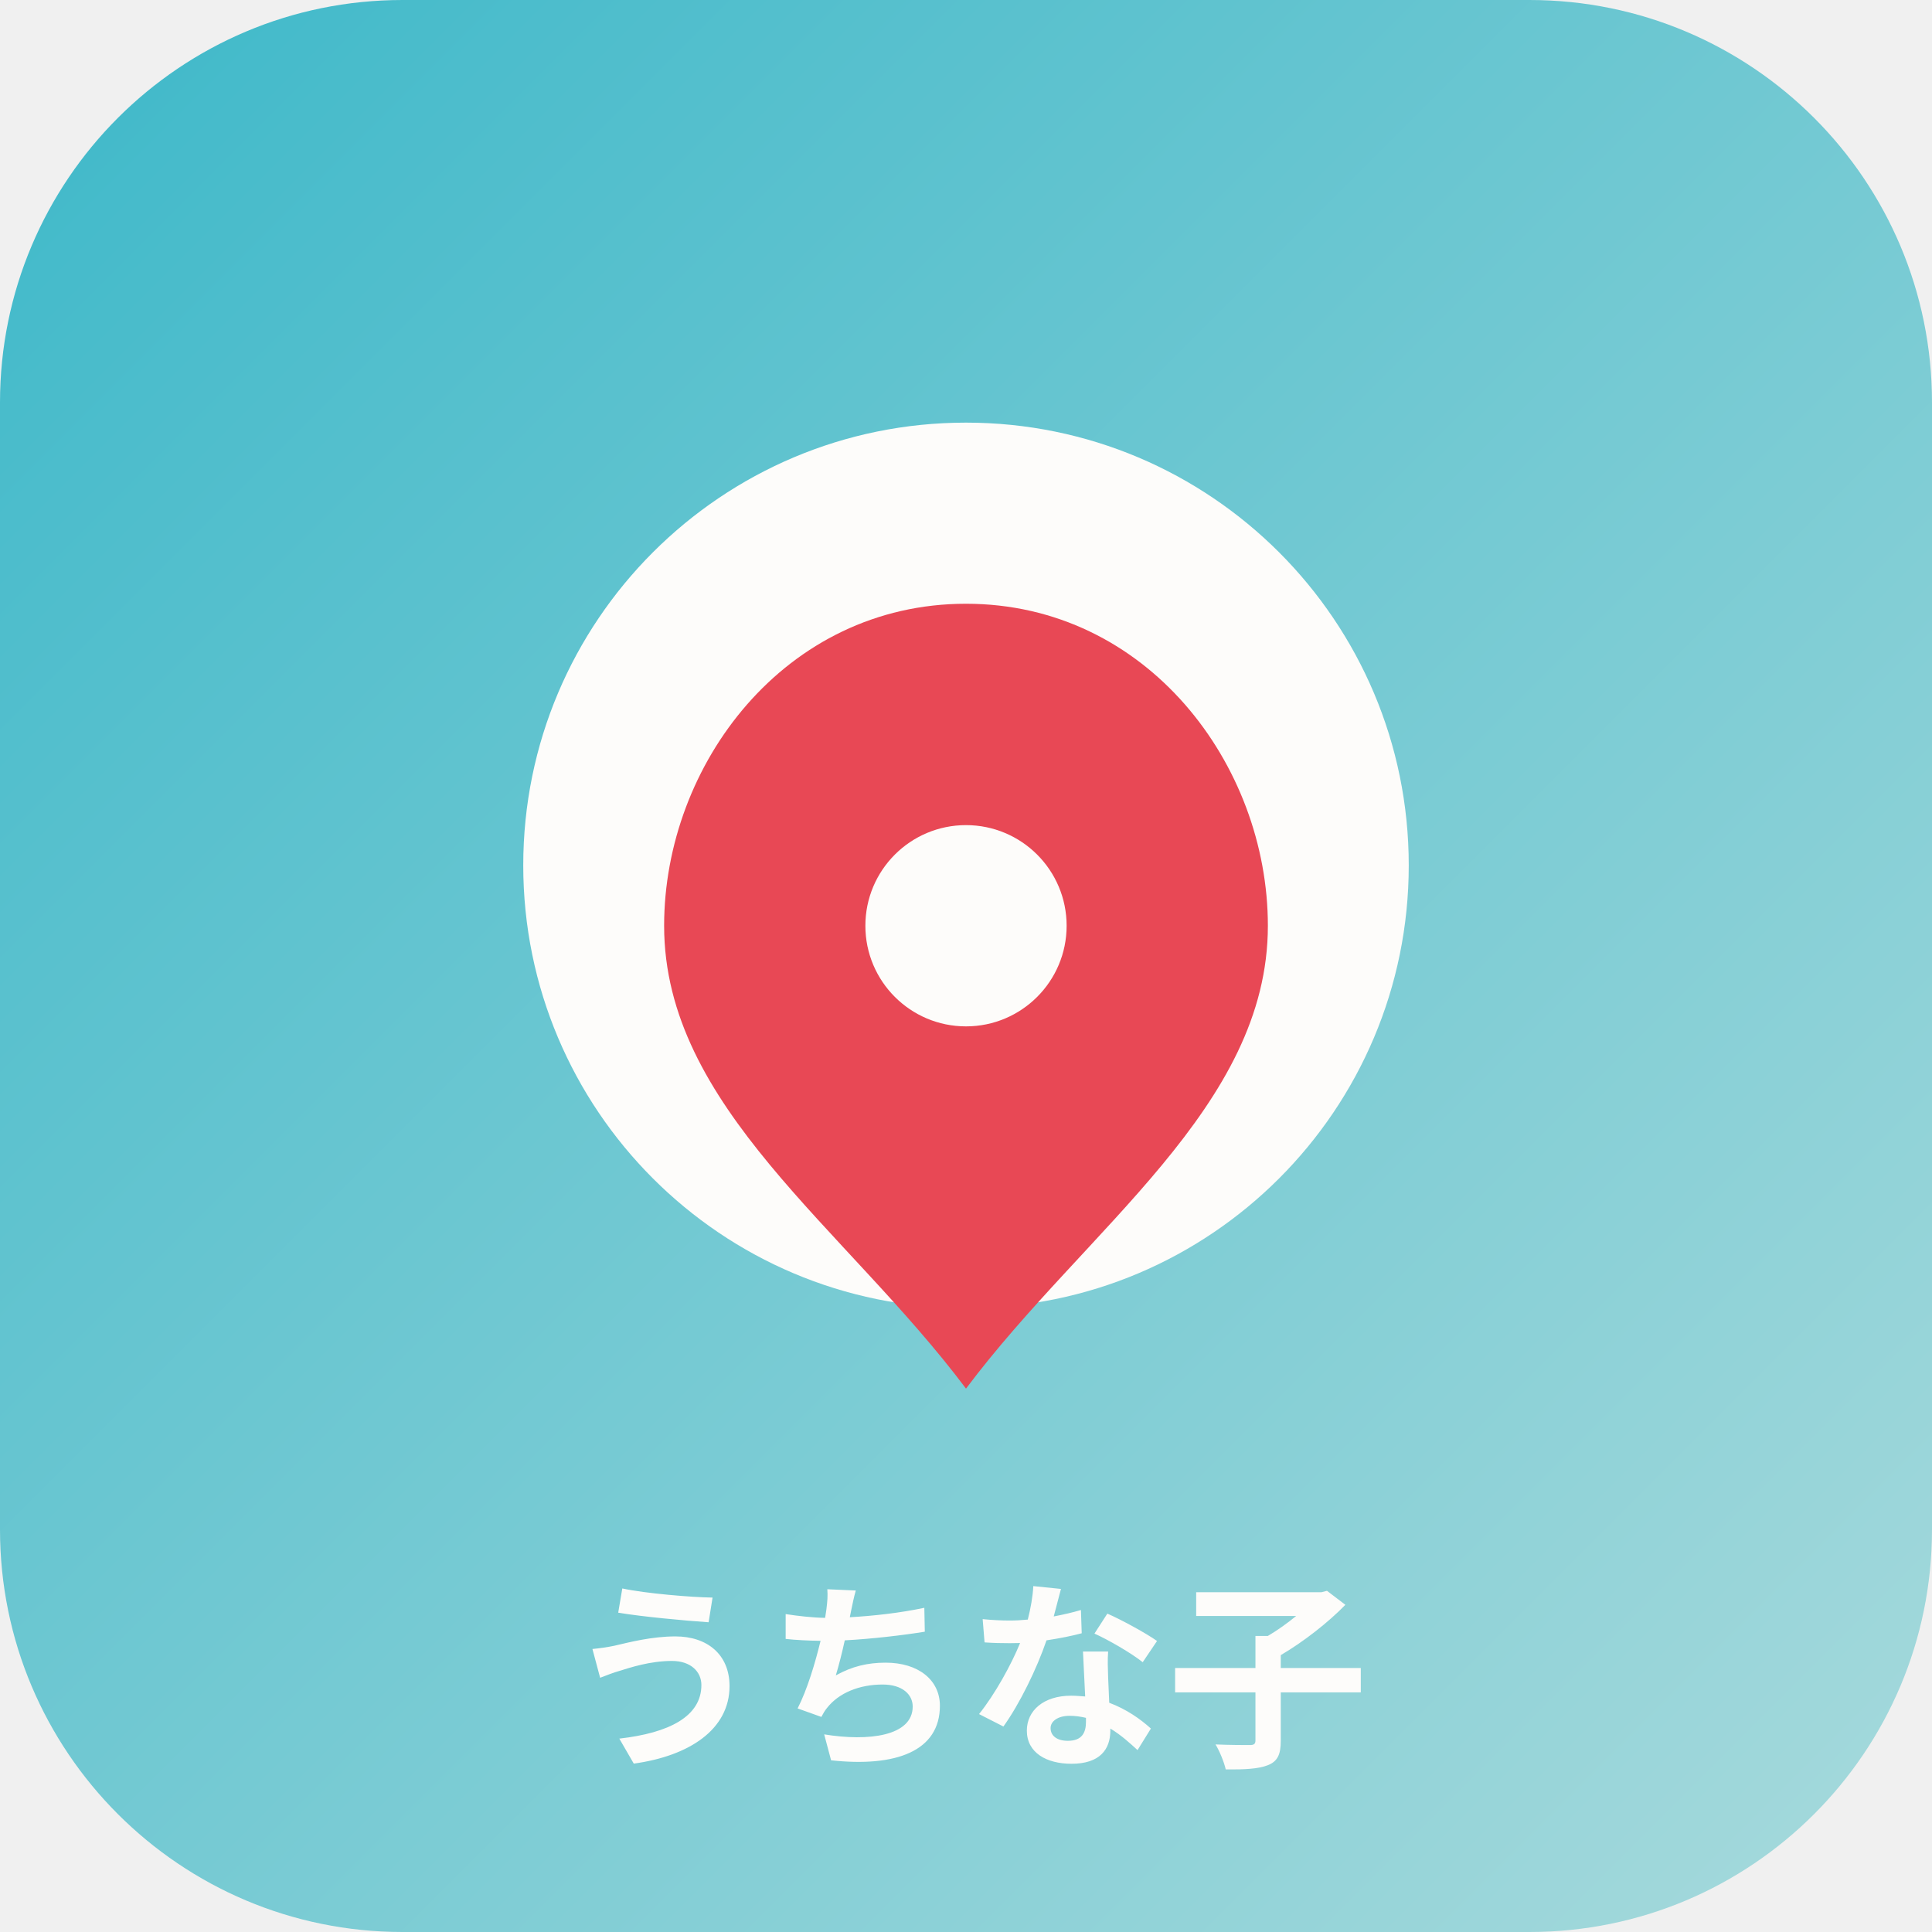
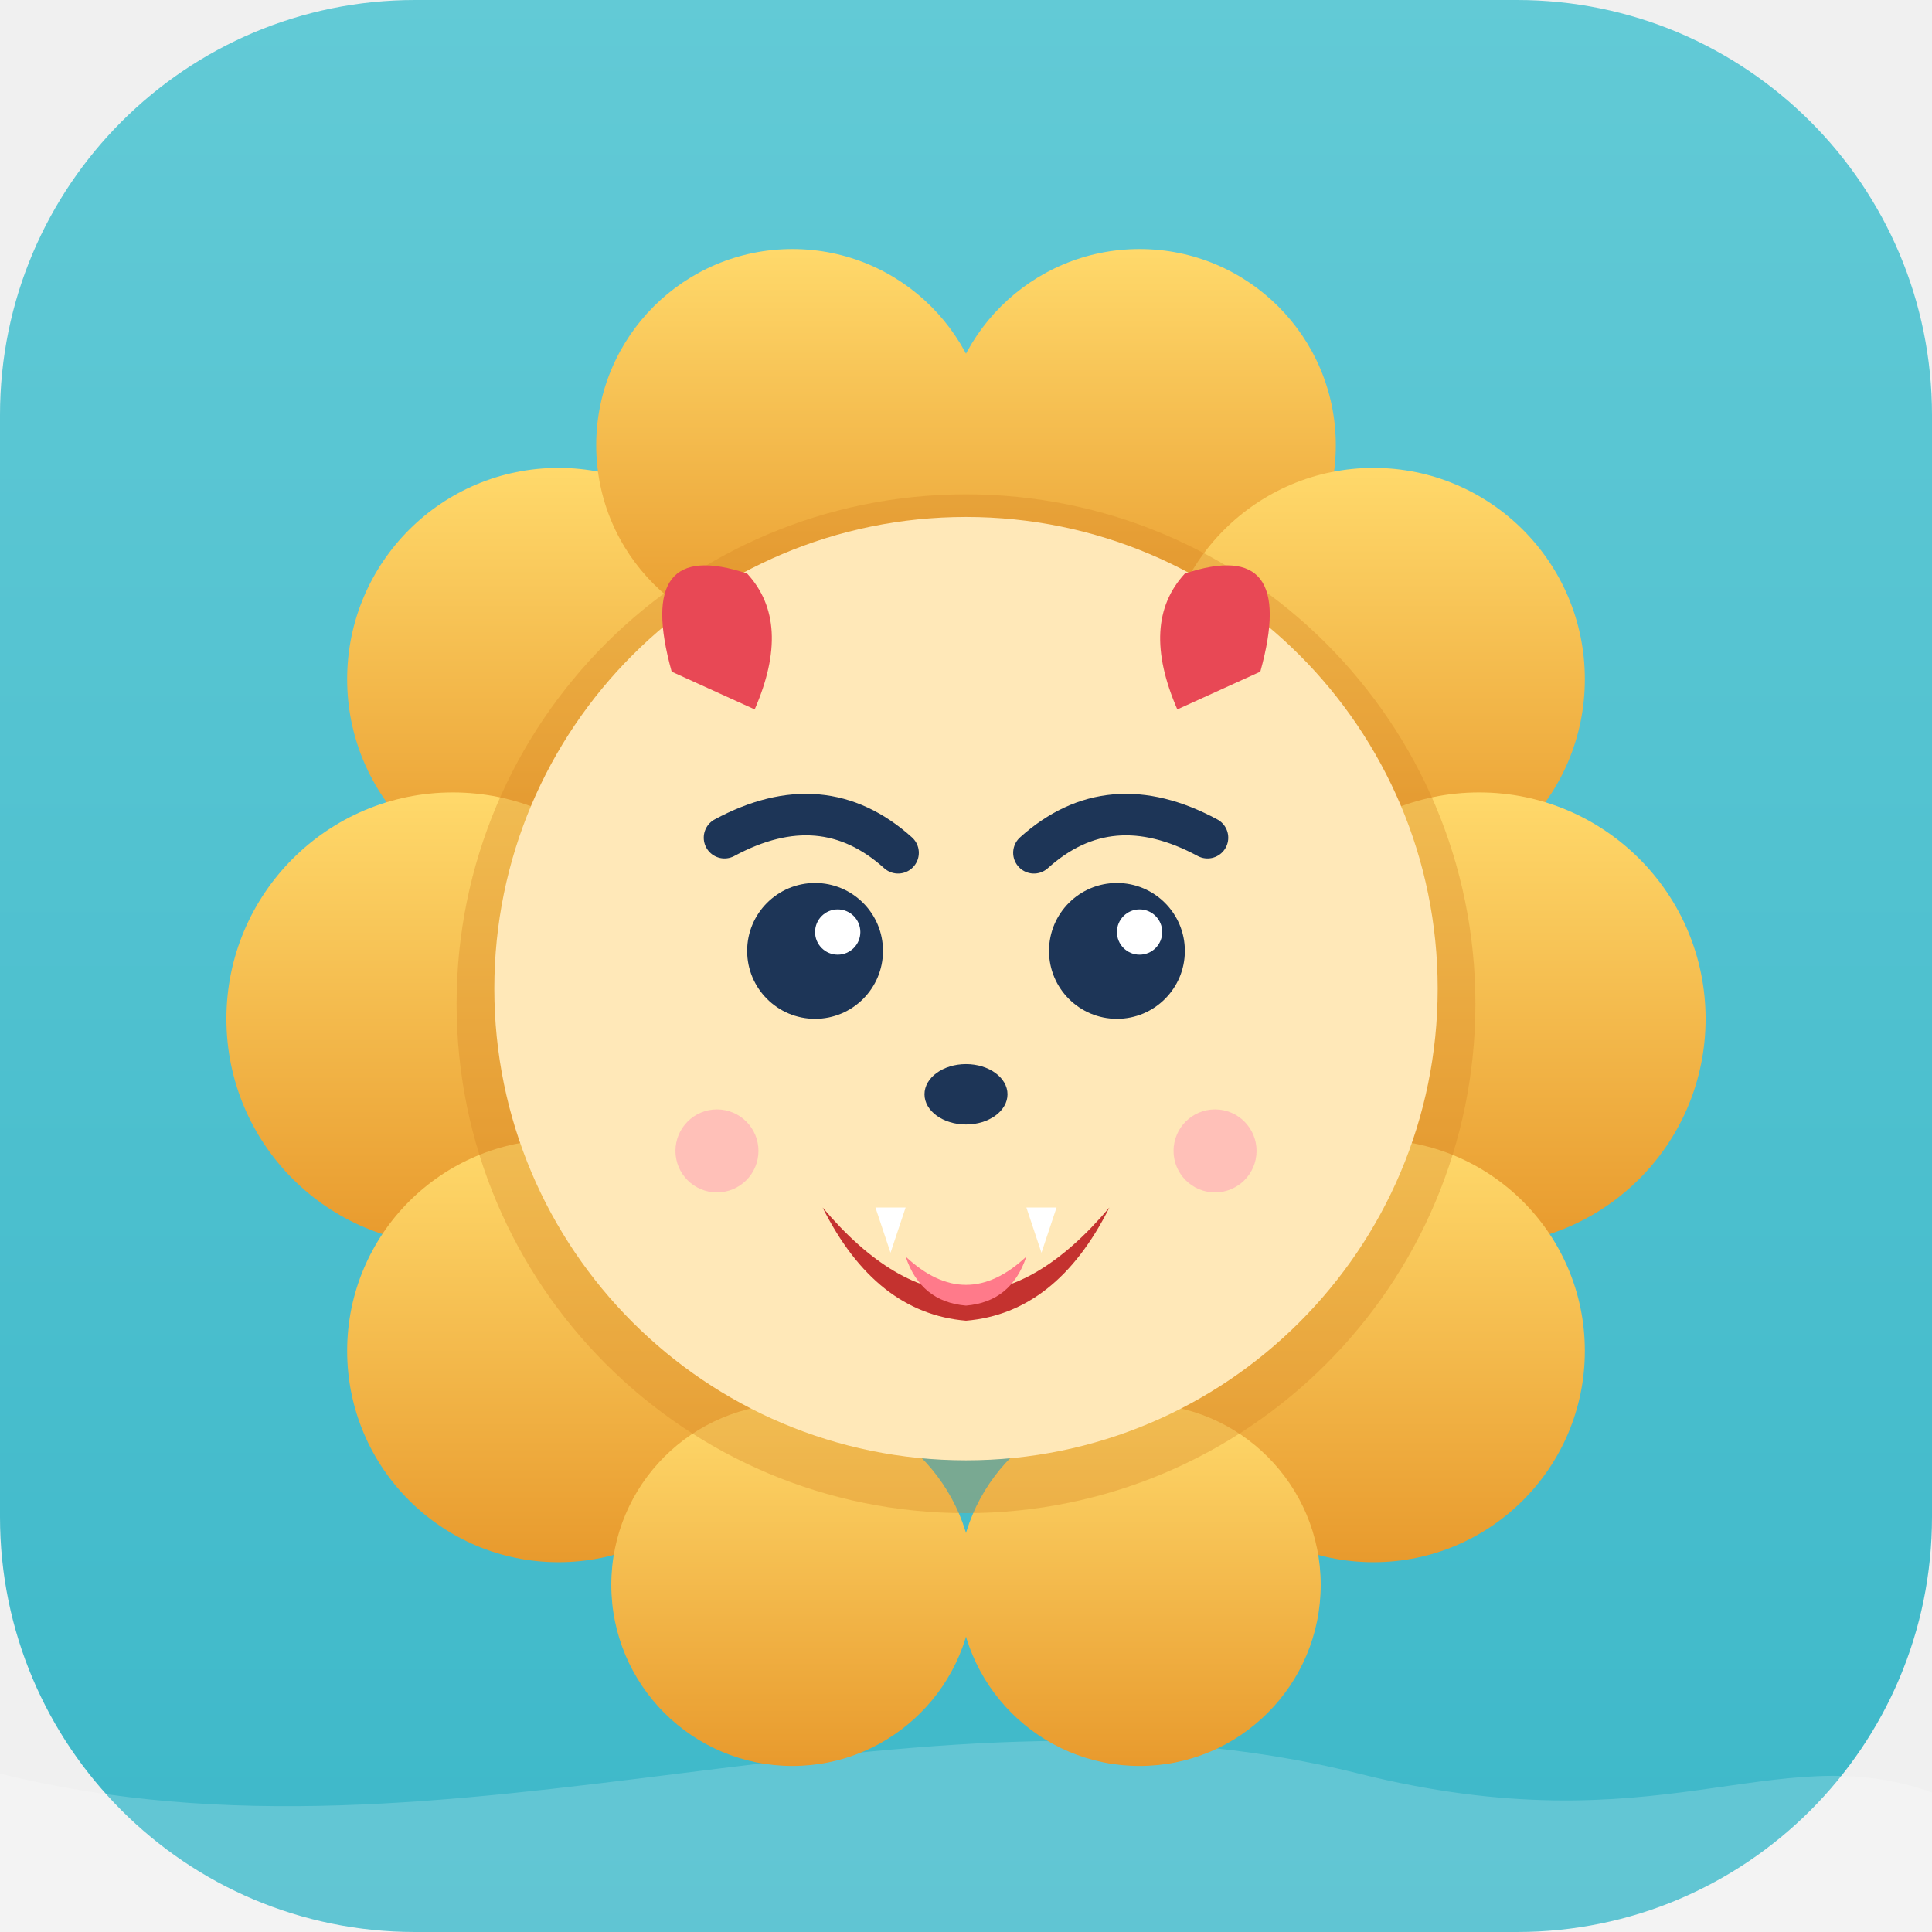
- <svg xmlns="http://www.w3.org/2000/svg" width="192" height="192" viewBox="0 0 192 192">
+ <svg xmlns="http://www.w3.org/2000/svg" viewBox="0 0 512 512" width="192" height="192">
  <defs>
-     <linearGradient id="g" x1="0" y1="0" x2="1" y2="1">
-       <stop offset="0%" stop-color="#3DB8C9" />
-       <stop offset="100%" stop-color="#A8DADC" />
+     <linearGradient id="bg" x1="0" y1="0" x2="0" y2="1">
+       <stop offset="0%" stop-color="#62CAD6" />
+       <stop offset="100%" stop-color="#3DB8C9" />
+     </linearGradient>
+     <linearGradient id="mane" x1="0" y1="0" x2="0" y2="1">
+       <stop offset="0%" stop-color="#FFD96B" />
+       <stop offset="100%" stop-color="#E89A2D" />
    </linearGradient>
  </defs>
-   <rect width="192" height="192" fill="url(#g)" rx="40" />
-   <circle cx="96" cy="86" r="44" fill="#FDFCFA" />
-   <path d="M96 60 C 78 60 66 76 66 92 C 66 110 84 122 96 138 C 108 122 126 110 126 92 C 126 76 114 60 96 60 Z" fill="#E84855" />
-   <circle cx="96" cy="92" r="10" fill="#FDFCFA" />
-   <text x="50%" y="174" text-anchor="middle" font-family="sans-serif" font-weight="900" font-size="20" fill="#FDFCFA">うちな子</text>
+   <rect width="512" height="512" rx="110" fill="url(#bg)" />
+   <path d="M0,470 C120,500 240,440 360,470 C440,490 470,460 512,475 L512,512 L0,512 Z" fill="#FFFFFF" opacity="0.18" />
+   <g fill="url(#mane)">
+     <circle cx="148" cy="180" r="56" />
+     <circle cx="120" cy="270" r="60" />
+     <circle cx="148" cy="358" r="56" />
+     <circle cx="210" cy="118" r="52" />
+     <circle cx="302" cy="118" r="52" />
+     <circle cx="364" cy="180" r="56" />
+     <circle cx="392" cy="270" r="60" />
+     <circle cx="364" cy="358" r="56" />
+     <circle cx="210" cy="420" r="48" />
+     <circle cx="302" cy="420" r="48" />
+   </g>
+   <circle cx="256" cy="266" r="135" fill="#D88824" opacity="0.35" />
+   <circle cx="256" cy="262" r="125" fill="#FFE8B8" />
+   <path d="M 178 178 Q 168 142 198 152 Q 210 165 200 188 Z" fill="#E84855" />
+   <path d="M 334 178 Q 344 142 314 152 Q 302 165 312 188 Z" fill="#E84855" />
+   <path d="M 192 222 Q 218 208 238 226" stroke="#1D3557" stroke-width="11" fill="none" stroke-linecap="round" />
+   <path d="M 274 226 Q 294 208 320 222" stroke="#1D3557" stroke-width="11" fill="none" stroke-linecap="round" />
+   <circle cx="216" cy="252" r="18" fill="#1D3557" />
+   <circle cx="296" cy="252" r="18" fill="#1D3557" />
+   <circle cx="222" cy="247" r="6" fill="#FFFFFF" />
+   <circle cx="302" cy="247" r="6" fill="#FFFFFF" />
+   <ellipse cx="256" cy="290" rx="11" ry="8" fill="#1D3557" />
+   <path d="M 218 320 Q 256 365 294 320 Q 280 348 256 350 Q 232 348 218 320 Z" fill="#C4322F" />
+   <path d="M 240 333 Q 256 348 272 333 Q 268 345 256 346 Q 244 345 240 333 Z" fill="#FF7A8A" />
+   <path d="M 232 320 L 236 332 L 240 320 Z" fill="#FFFFFF" />
+   <path d="M 272 320 L 276 332 L 280 320 Z" fill="#FFFFFF" />
+   <circle cx="190" cy="305" r="11" fill="#FFB3B8" opacity="0.75" />
+   <circle cx="322" cy="305" r="11" fill="#FFB3B8" opacity="0.75" />
</svg>
